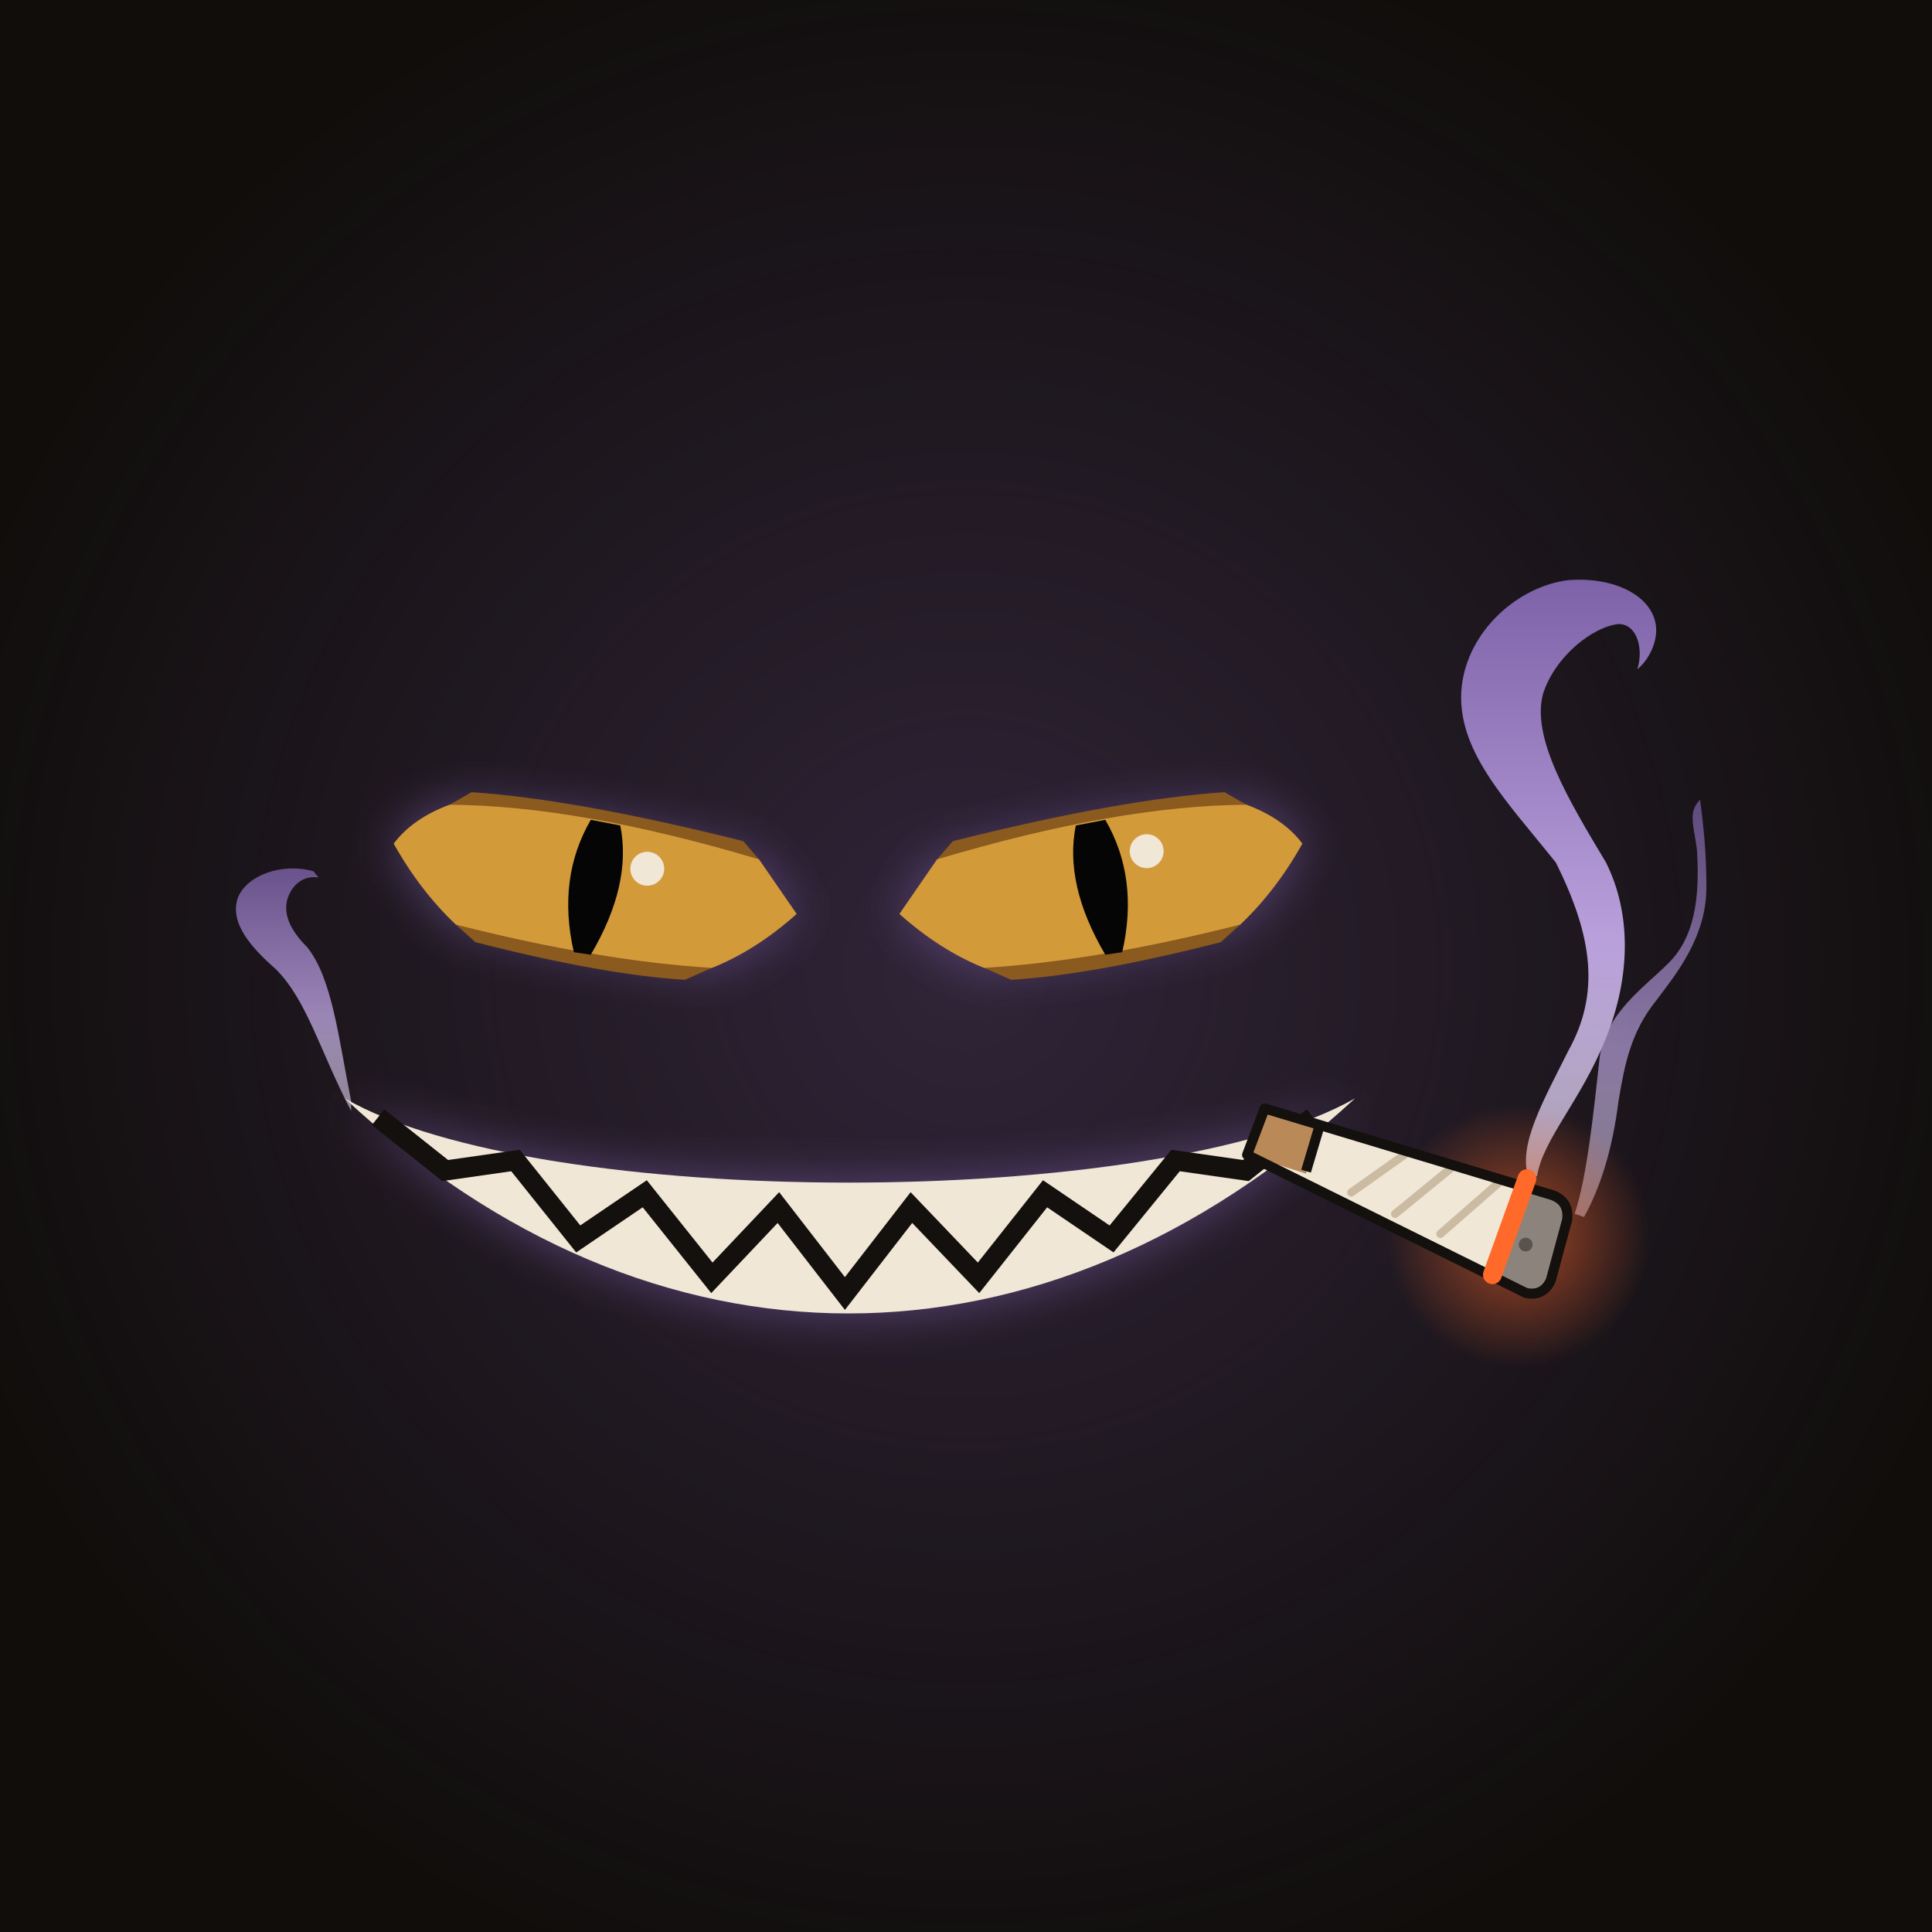
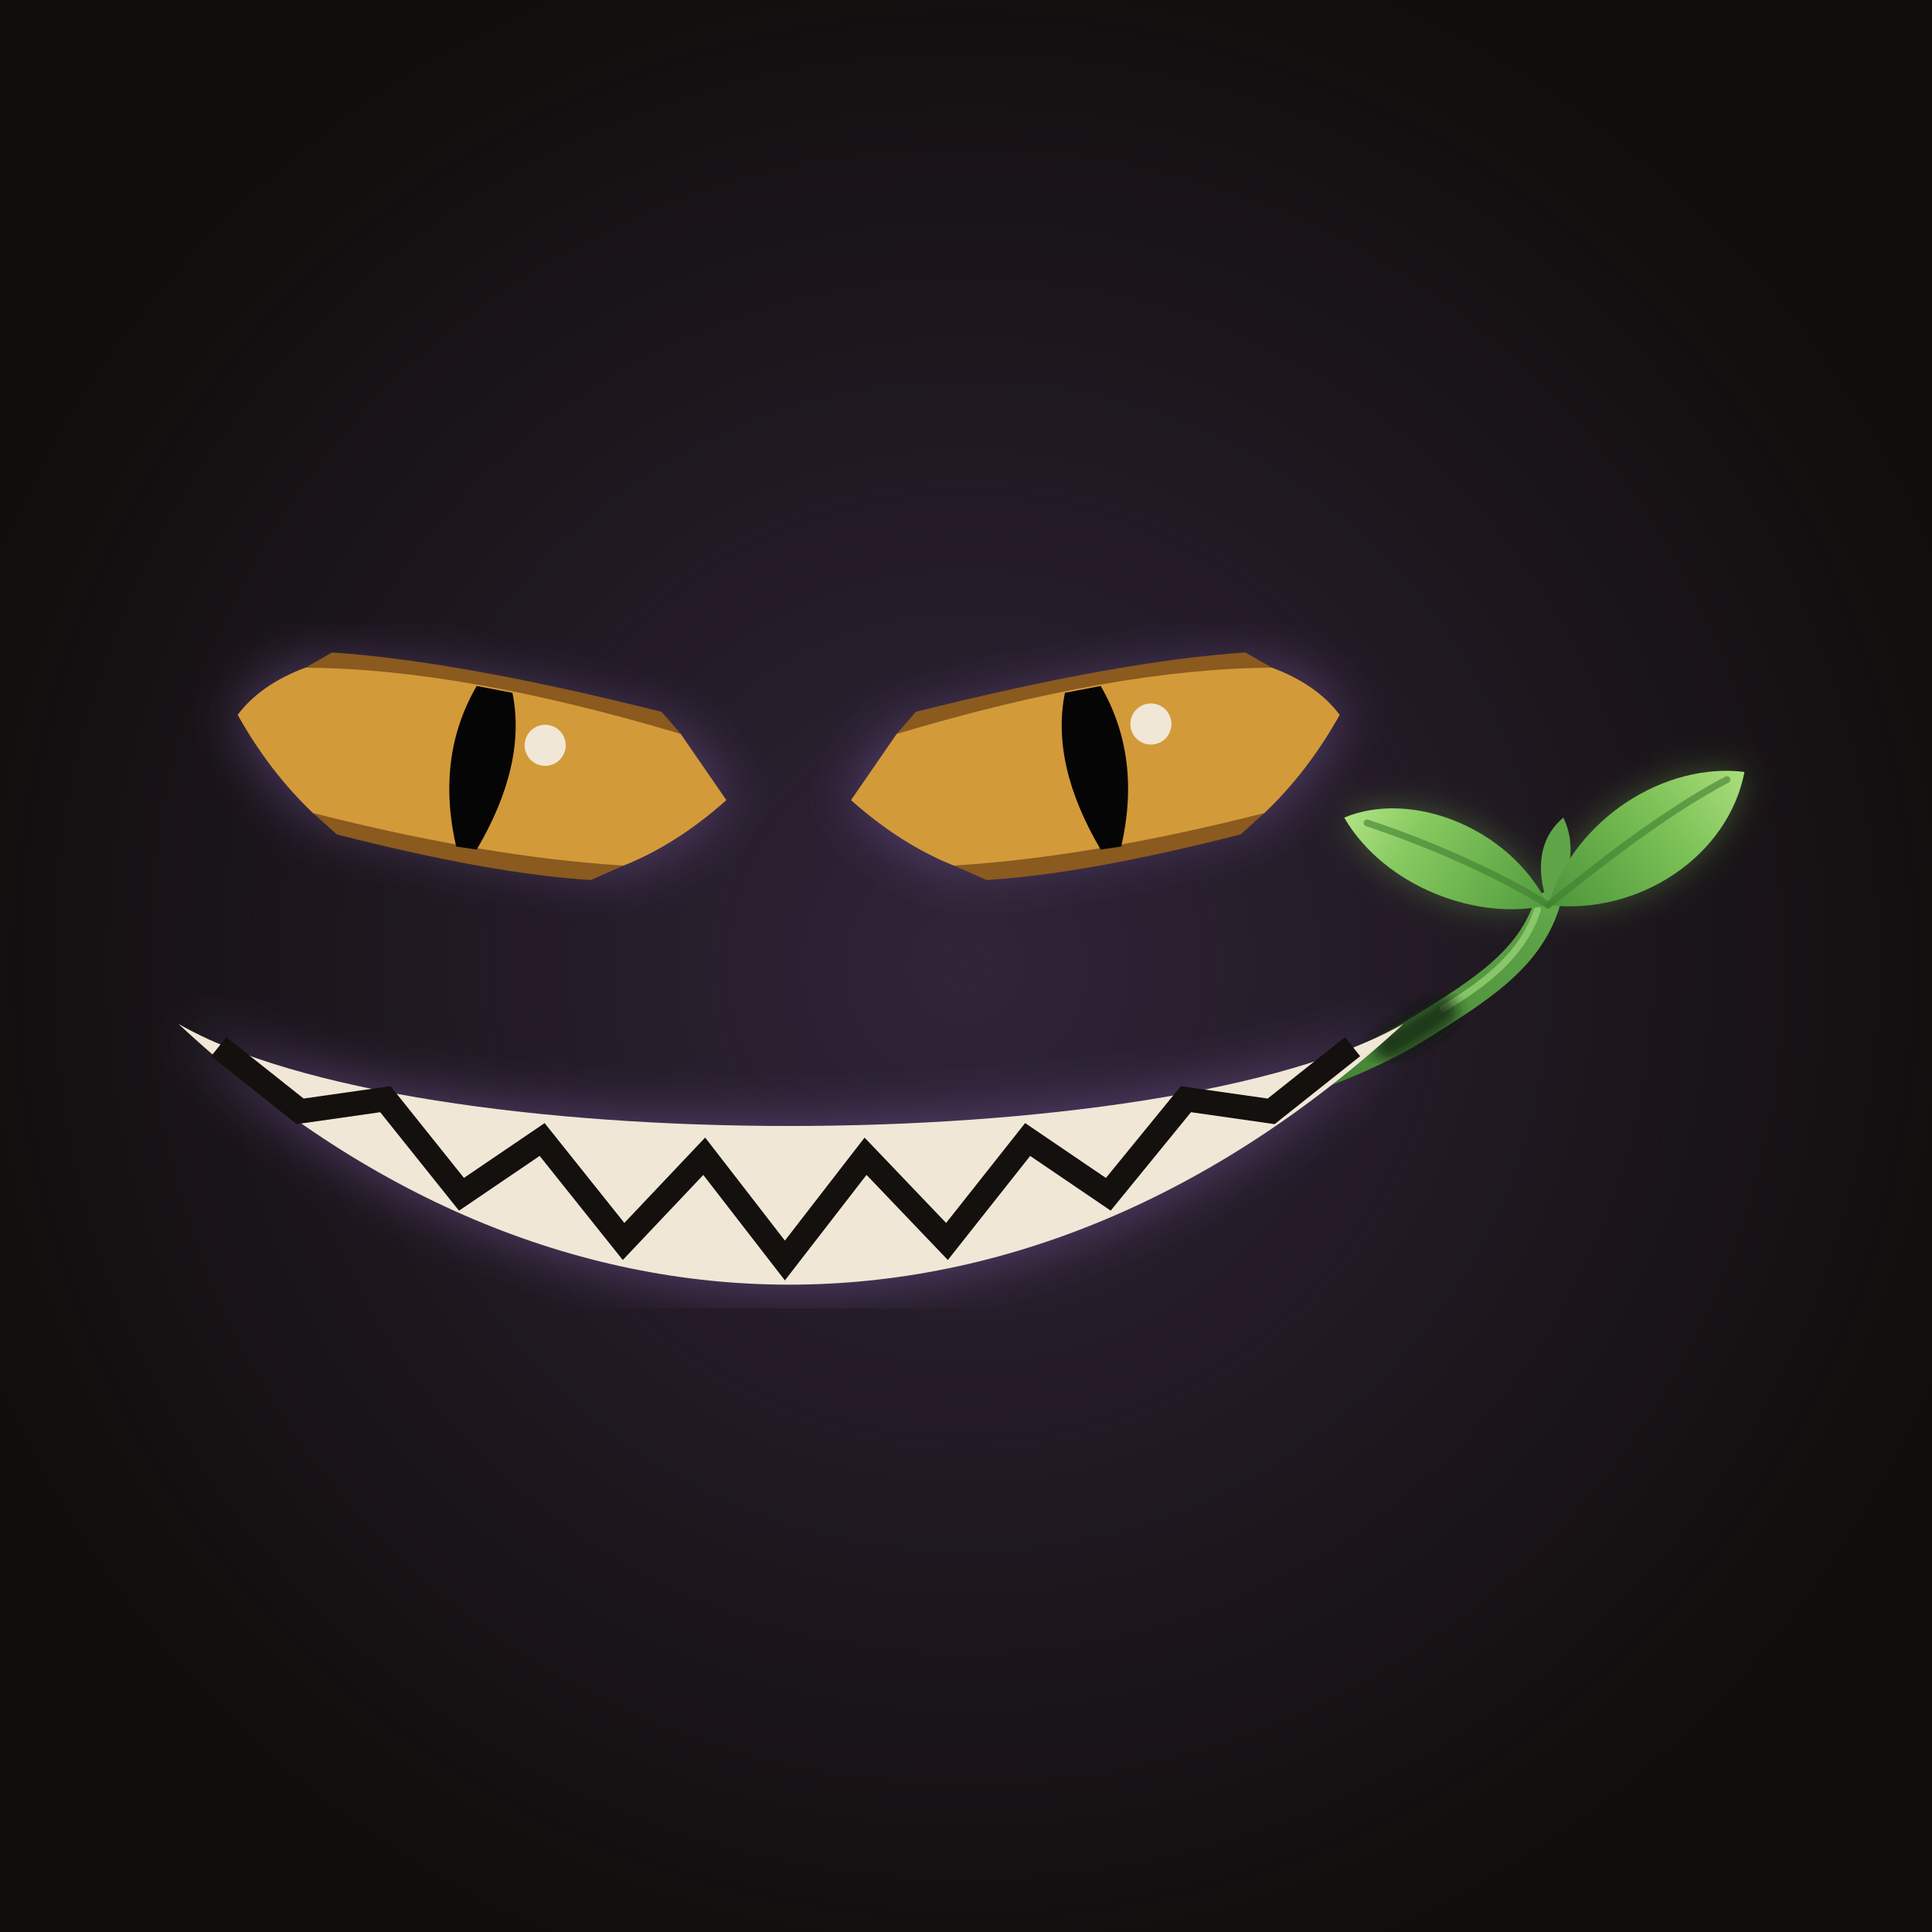
<svg xmlns="http://www.w3.org/2000/svg" viewBox="0 0 1024 1024" width="1024" height="1024">
  <defs>
    <radialGradient id="aura" cx="0.5" cy="0.5" r="0.55">
      <stop offset="0" stop-color="#6b4f8c" stop-opacity="0.35" />
      <stop offset="1" stop-color="#6b4f8c" stop-opacity="0" />
    </radialGradient>
  </defs>
  <rect width="1024" height="1024" fill="#100d0b" />
  <rect width="1024" height="1024" fill="url(#aura)" />
-   <svg x="112.5" y="297.5" viewBox="0 0 2400 1290" width="799" height="429" aria-hidden="true" focusable="false">
+   <svg x="82" y="330.5" viewBox="180 330 2130 900" width="860" height="363" aria-hidden="true" focusable="false">
    <defs>
-       <linearGradient id="ic-smoke" x1="0" y1="0" x2="0" y2="1">
-         <stop offset="0" stop-color="#7d62a8" />
-         <stop offset="0.6" stop-color="#b9a0dc" />
-         <stop offset="1" stop-color="#e6dbf3" stop-opacity="0.7" />
+       <linearGradient id="ic-stem" gradientUnits="userSpaceOnUse" x1="1660" y1="940" x2="2008" y2="700">
+         <stop offset="0" stop-color="#3f7d31" />
+         <stop offset="1" stop-color="#5fa548" />
      </linearGradient>
-       <radialGradient id="ic-ember">
-         <stop offset="0" stop-color="#ff692a" stop-opacity="0.6" />
-         <stop offset="1" stop-color="#ff692a" stop-opacity="0" />
-       </radialGradient>
-       <filter id="ic-aura" x="-20%" y="-40%" width="140%" height="180%">
+       <linearGradient id="ic-leafL" gradientUnits="userSpaceOnUse" x1="2010" y1="722" x2="1742" y2="548">
+         <stop offset="0" stop-color="#4f9a3c" />
+         <stop offset="0.65" stop-color="#86c95f" />
+         <stop offset="1" stop-color="#b9e88c" />
+       </linearGradient>
+       <linearGradient id="ic-leafR" gradientUnits="userSpaceOnUse" x1="2010" y1="714" x2="2268" y2="512">
+         <stop offset="0" stop-color="#4a9338" />
+         <stop offset="0.6" stop-color="#7cc257" />
+         <stop offset="1" stop-color="#aee07f" />
+       </linearGradient>
+       <filter id="ic-blur38" x="-50%" y="-50%" width="200%" height="200%">
        <feGaussianBlur stdDeviation="38" />
      </filter>
+       <filter id="ic-blur9" x="-50%" y="-50%" width="200%" height="200%">
+         <feGaussianBlur stdDeviation="9" />
+       </filter>
+       <filter id="ic-blur22" x="-50%" y="-50%" width="200%" height="200%">
+         <feGaussianBlur stdDeviation="22" />
+       </filter>
    </defs>
-     <g filter="url(#ic-aura)" opacity="0.75">
+     <g filter="url(#ic-blur38)" opacity="0.75">
      <path d="M288,450 Q318,410 377,388 Q582,389 870,475 L930,562 Q865,620 795,648 Q615,637 387,579 Q330,525 288,450 Z" fill="#6b4f8c" />
      <path d="M1736,450 Q1706,410 1647,388 Q1442,389 1154,475 L1094,562 Q1159,620 1229,648 Q1409,637 1637,579 Q1694,525 1736,450 Z" fill="#6b4f8c" />
      <path d="M210,856 C520,1035 1504,1035 1820,856 C1324,1313 700,1313 210,856 Z" fill="#6b4f8c" />
    </g>
-     <path d="M220,876 C170,780 150,700 100,650 C60,615 25,575 40,535 C55,500 110,480 160,494 L168,504 C145,500 125,515 118,540 C112,565 125,590 150,615 C190,665 200,760 220,860 Z" fill="url(#ic-smoke)" opacity="0.8" />
-     <path d="M2096,980 C2080,930 2120,860 2160,780 C2210,690 2200,600 2140,480 C2060,380 1980,300 1990,200 C2000,110 2080,40 2160,30 C2240,24 2300,60 2300,110 C2300,135 2285,160 2270,172 C2280,140 2270,100 2240,100 C2200,104 2140,150 2120,210 C2100,280 2160,380 2220,480 C2260,560 2260,660 2220,760 C2180,860 2120,920 2110,980 Z" fill="url(#ic-smoke)" />
-     <path d="M2170,1040 C2190,980 2200,880 2210,790 C2220,720 2280,680 2320,640 C2360,600 2370,540 2365,460 C2360,420 2350,400 2370,380 C2375,420 2380,460 2380,520 C2380,600 2330,660 2300,700 C2260,750 2250,800 2240,860 C2230,940 2210,1000 2185,1045 Z" fill="url(#ic-smoke)" opacity="0.7" />
    <path d="M288,450 Q318,410 377,388 L412,368 Q578,379 845,446 L870,475 L930,562 Q865,620 795,648 L752,667 Q621,659 418,607 L387,579 Q330,525 288,450 Z" fill="#8a5a1e" />
    <path d="M288,450 Q318,410 377,388 Q582,389 870,475 L930,562 Q865,620 795,648 Q615,637 387,579 Q330,525 288,450 Z" fill="#d39a3a" />
    <path d="M602,412 Q548,505 575,623 L602,627 Q668,515 649,421 Z" fill="#060505" />
    <path d="M1736,450 Q1706,410 1647,388 L1612,368 Q1446,379 1179,446 L1154,475 L1094,562 Q1159,620 1229,648 L1272,667 Q1403,659 1606,607 L1637,579 Q1694,525 1736,450 Z" fill="#8a5a1e" />
    <path d="M1736,450 Q1706,410 1647,388 Q1442,389 1154,475 L1094,562 Q1159,620 1229,648 Q1409,637 1637,579 Q1694,525 1736,450 Z" fill="#d39a3a" />
    <path d="M1422,412 Q1476,505 1449,623 L1422,627 Q1356,515 1375,421 Z" fill="#060505" />
    <circle cx="692" cy="490" r="27" fill="#f1e7d6" />
    <circle cx="1488" cy="462" r="27" fill="#f1e7d6" />
+     <path d="M1660,940 C1730,920 1790,893 1840,862 C1925,810 1985,770 2008,700" fill="none" stroke="url(#ic-stem)" stroke-width="34" stroke-linecap="round" />
+     <path d="M1872,836 C1932,800 1978,762 1996,706" fill="none" stroke="#9fd77a" stroke-width="9" stroke-linecap="round" opacity="0.7" />
+     <path d="M1800,885 C1830,868 1852,854 1872,840" fill="none" stroke="#0d1a08" stroke-width="40" stroke-linecap="round" filter="url(#ic-blur9)" opacity="0.75" />
    <path d="M210,856 C520,1035 1504,1035 1820,856 C1324,1313 700,1313 210,856 Z" fill="#f1e7d6" />
    <path d="M263,886 L370,971 L482,955 L582,1080 L688,1008 L795,1142 L901,1030 L1007,1167 L1113,1030 L1220,1142 L1326,1008 L1432,1080 L1534,955 L1646,971 L1753,886" fill="none" stroke="#13100d" stroke-width="32" />
-     <circle cx="2080" cy="1075" r="210" fill="url(#ic-ember)" />
-     <path d="M1676,872 L2134,1010 Q2162,1020 2158,1050 L2132,1146 Q2120,1172 2092,1166 L1648,946 Z" fill="#f1e7d6" />
-     <path d="M1676,872 L1764,898 L1742,976 L1648,946 Z" fill="#b98a58" />
-     <path d="M2101,1000 L2134,1010 Q2162,1020 2158,1050 L2132,1146 Q2120,1172 2092,1166 L2050,1145 Z" fill="#8c847c" />
-     <path d="M1814,1006 L1900,945" fill="none" stroke="#cbbba2" stroke-width="13" stroke-linecap="round" />
-     <path d="M1884,1040 L1977,964" fill="none" stroke="#cbbba2" stroke-width="13" stroke-linecap="round" />
-     <path d="M1956,1072 L2052,988" fill="none" stroke="#cbbba2" stroke-width="13" stroke-linecap="round" />
-     <circle cx="2092" cy="1089" r="11" fill="#5a524c" />
-     <path d="M1764,898 L1742,972" fill="none" stroke="#13100d" stroke-width="16" />
-     <path d="M1676,872 L2134,1010 Q2162,1020 2158,1050 L2132,1146 Q2120,1172 2092,1166 L1648,946 Z" fill="none" stroke="#13100d" stroke-width="16" stroke-linejoin="round" />
-     <path d="M2094,984 L2039,1137" fill="none" stroke="#ff692a" stroke-width="30" stroke-linecap="round" />
+     <g filter="url(#ic-blur22)" opacity="0.35">
+       <path d="M2010,700 C1960,598 1830,548 1742,585 C1795,676 1918,722 2010,700 Z" fill="#7cc257" />
+       <path d="M2010,700 C2045,585 2165,512 2268,525 C2247,635 2130,714 2010,700 Z" fill="#7cc257" />
+     </g>
+     <path d="M2010,700 C1992,650 2000,610 2030,585 C2048,622 2040,668 2010,700 Z" fill="#5fa548" />
+     <path d="M2010,700 C1960,598 1830,548 1742,585 C1795,676 1918,722 2010,700 Z" fill="url(#ic-leafL)" />
+     <path d="M2010,700 C2045,585 2165,512 2268,525 C2247,635 2130,714 2010,700 Z" fill="url(#ic-leafR)" />
+     <path d="M2010,700 C1940,656 1845,616 1772,592" fill="none" stroke="#3f7d31" stroke-width="9" stroke-linecap="round" opacity="0.6" />
+     <path d="M2010,700 C2075,648 2160,580 2245,535" fill="none" stroke="#3f7d31" stroke-width="9" stroke-linecap="round" opacity="0.6" />
  </svg>
</svg>
